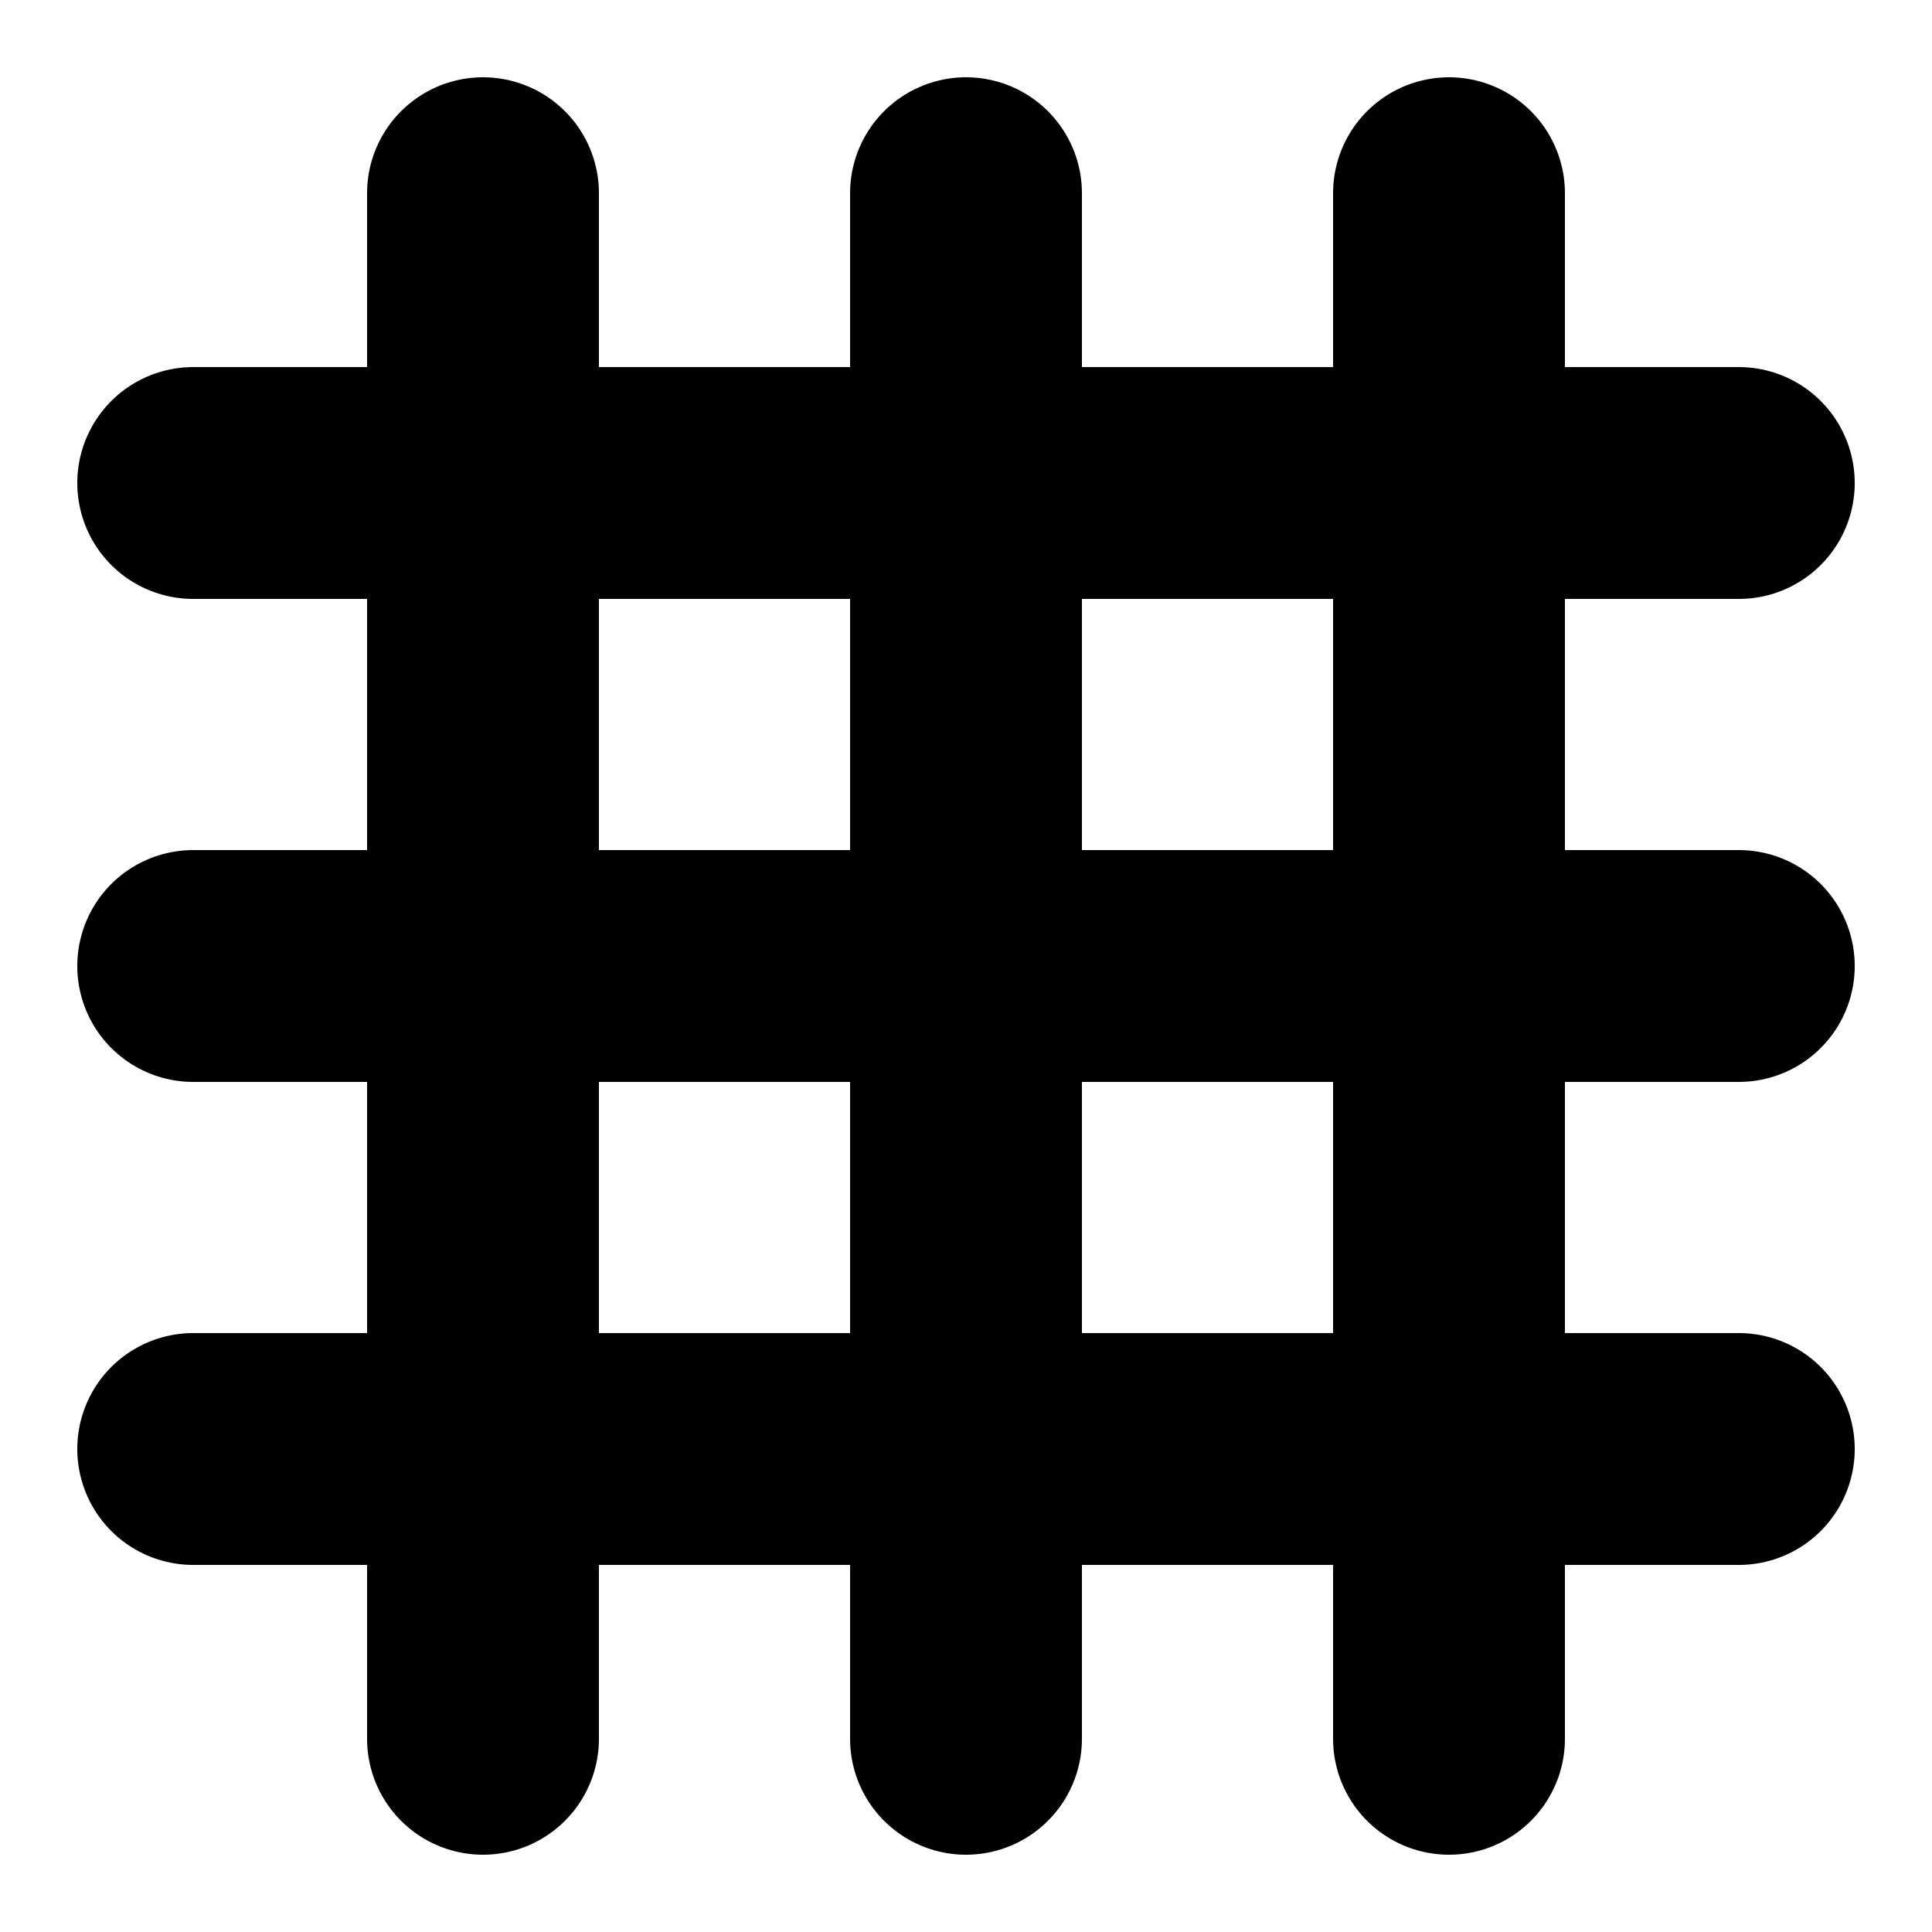
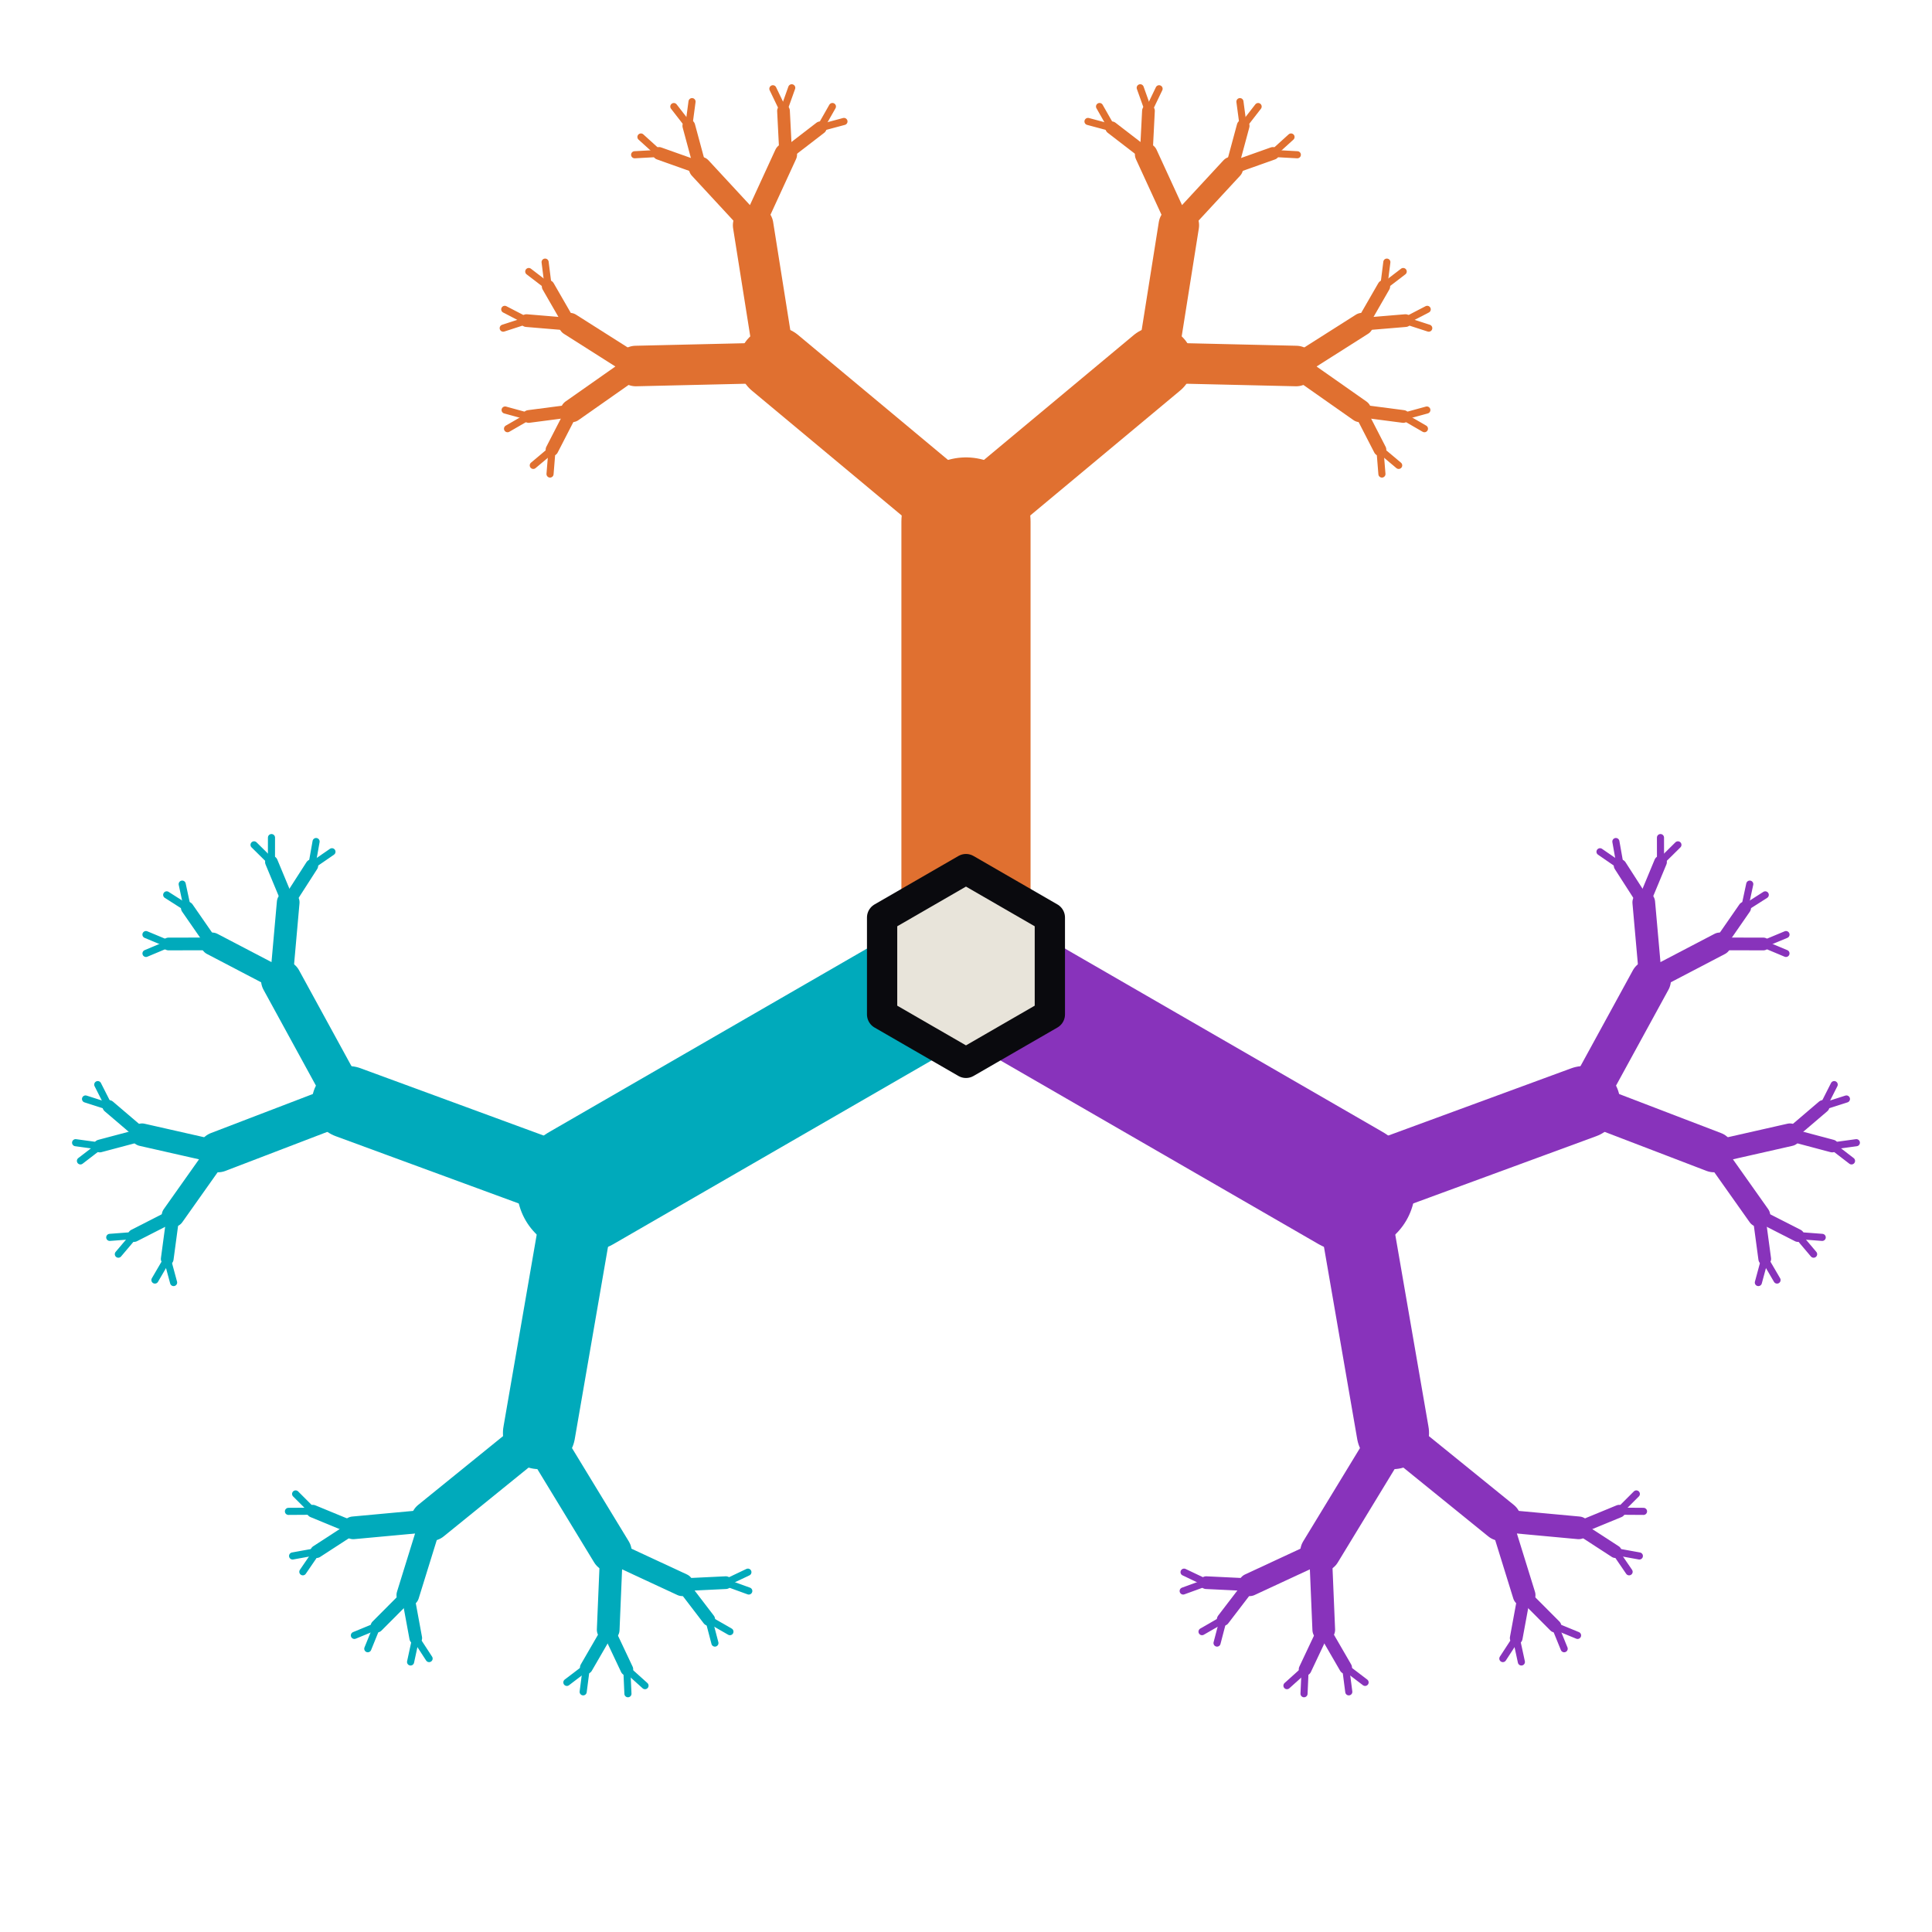
- <svg xmlns="http://www.w3.org/2000/svg" viewBox="0 0 100 100" width="200" height="200" fill="none" stroke="black" stroke-width="12" stroke-linecap="round">
-   <line x1="25" y1="10" x2="25" y2="90" />
-   <line x1="50" y1="10" x2="50" y2="90" />
-   <line x1="75" y1="10" x2="75" y2="90" />
-   <line x1="10" y1="25" x2="90" y2="25" />
-   <line x1="10" y1="50" x2="90" y2="50" />
-   <line x1="10" y1="75" x2="90" y2="75" />
+ <svg xmlns="http://www.w3.org/2000/svg" viewBox="160.68 160.68 478.65 478.65" width="800" height="800" version="1.1" id="svg189">
+   <defs id="defs189" />
+   <line x1="400.00" y1="400.00" x2="400.00" y2="290.00" stroke="#e07030" stroke-width="32.00" stroke-linecap="round" id="line1" />
+   <line x1="400.00" y1="290.00" x2="352.68" y2="250.56" stroke="#e07030" stroke-width="17.92" stroke-linecap="round" id="line2" />
+   <line x1="352.68" y1="250.56" x2="318.20" y2="251.36" stroke="#e07030" stroke-width="10.04" stroke-linecap="round" id="line3" />
+   <line x1="318.20" y1="251.36" x2="302.39" y2="262.46" stroke="#e07030" stroke-width="5.62" stroke-linecap="round" id="line4" />
+   <line x1="302.39" y1="262.46" x2="297.44" y2="272.08" stroke="#e07030" stroke-width="3.15" stroke-linecap="round" id="line5" />
+   <line x1="297.44" y1="272.08" x2="296.95" y2="278.12" stroke="#e07030" stroke-width="1.76" stroke-linecap="round" id="line6" />
+   <line x1="297.44" y1="272.08" x2="292.80" y2="275.98" stroke="#e07030" stroke-width="1.76" stroke-linecap="round" id="line7" />
+   <line x1="302.39" y1="262.46" x2="291.66" y2="263.86" stroke="#e07030" stroke-width="3.15" stroke-linecap="round" id="line8" />
+   <line x1="291.66" y1="263.86" x2="286.42" y2="266.89" stroke="#e07030" stroke-width="1.76" stroke-linecap="round" id="line9" />
+   <line x1="291.66" y1="263.86" x2="285.82" y2="262.26" stroke="#e07030" stroke-width="1.76" stroke-linecap="round" id="line10" />
+   <line x1="318.20" y1="251.36" x2="301.89" y2="241.01" stroke="#e07030" stroke-width="5.62" stroke-linecap="round" id="line11" />
+   <line x1="301.89" y1="241.01" x2="291.11" y2="240.11" stroke="#e07030" stroke-width="3.15" stroke-linecap="round" id="line12" />
+   <line x1="291.11" y1="240.11" x2="285.35" y2="241.98" stroke="#e07030" stroke-width="1.76" stroke-linecap="round" id="line13" />
+   <line x1="291.11" y1="240.11" x2="285.73" y2="237.32" stroke="#e07030" stroke-width="1.76" stroke-linecap="round" id="line14" />
+   <line x1="301.89" y1="241.01" x2="296.49" y2="231.63" stroke="#e07030" stroke-width="3.15" stroke-linecap="round" id="line15" />
+   <line x1="296.49" y1="231.63" x2="291.68" y2="227.95" stroke="#e07030" stroke-width="1.76" stroke-linecap="round" id="line16" />
+   <line x1="296.49" y1="231.63" x2="295.73" y2="225.62" stroke="#e07030" stroke-width="1.76" stroke-linecap="round" id="line17" />
+   <line x1="352.68" y1="250.56" x2="347.27" y2="216.49" stroke="#e07030" stroke-width="10.04" stroke-linecap="round" id="line18" />
+   <line x1="347.27" y1="216.49" x2="334.15" y2="202.31" stroke="#e07030" stroke-width="5.62" stroke-linecap="round" id="line19" />
+   <line x1="334.15" y1="202.31" x2="323.96" y2="198.69" stroke="#e07030" stroke-width="3.15" stroke-linecap="round" id="line20" />
+   <line x1="323.96" y1="198.69" x2="317.91" y2="199.02" stroke="#e07030" stroke-width="1.76" stroke-linecap="round" id="line21" />
+   <line x1="323.96" y1="198.69" x2="319.47" y2="194.62" stroke="#e07030" stroke-width="1.76" stroke-linecap="round" id="line22" />
+   <line x1="334.15" y1="202.31" x2="331.33" y2="191.86" stroke="#e07030" stroke-width="3.15" stroke-linecap="round" id="line23" />
+   <line x1="331.33" y1="191.86" x2="327.62" y2="187.08" stroke="#e07030" stroke-width="1.76" stroke-linecap="round" id="line24" />
+   <line x1="331.33" y1="191.86" x2="332.13" y2="185.86" stroke="#e07030" stroke-width="1.76" stroke-linecap="round" id="line25" />
+   <line x1="347.27" y1="216.49" x2="355.34" y2="198.94" stroke="#e07030" stroke-width="5.62" stroke-linecap="round" id="line26" />
+   <line x1="355.34" y1="198.94" x2="354.79" y2="188.14" stroke="#e07030" stroke-width="3.15" stroke-linecap="round" id="line27" />
+   <line x1="354.79" y1="188.14" x2="352.16" y2="182.67" stroke="#e07030" stroke-width="1.76" stroke-linecap="round" id="line28" />
+   <line x1="354.79" y1="188.14" x2="356.83" y2="182.43" stroke="#e07030" stroke-width="1.76" stroke-linecap="round" id="line29" />
+   <line x1="355.34" y1="198.94" x2="363.91" y2="192.34" stroke="#e07030" stroke-width="3.15" stroke-linecap="round" id="line30" />
+   <line x1="363.91" y1="192.34" x2="366.91" y2="187.07" stroke="#e07030" stroke-width="1.76" stroke-linecap="round" id="line31" />
+   <line x1="363.91" y1="192.34" x2="369.77" y2="190.77" stroke="#e07030" stroke-width="1.76" stroke-linecap="round" id="line32" />
+   <line x1="400.00" y1="290.00" x2="447.32" y2="250.56" stroke="#e07030" stroke-width="17.92" stroke-linecap="round" id="line33" />
+   <line x1="447.32" y1="250.56" x2="452.73" y2="216.49" stroke="#e07030" stroke-width="10.04" stroke-linecap="round" id="line34" />
+   <line x1="452.73" y1="216.49" x2="444.66" y2="198.94" stroke="#e07030" stroke-width="5.62" stroke-linecap="round" id="line35" />
+   <line x1="444.66" y1="198.94" x2="436.09" y2="192.34" stroke="#e07030" stroke-width="3.15" stroke-linecap="round" id="line36" />
+   <line x1="436.09" y1="192.34" x2="430.23" y2="190.77" stroke="#e07030" stroke-width="1.76" stroke-linecap="round" id="line37" />
+   <line x1="436.09" y1="192.34" x2="433.09" y2="187.07" stroke="#e07030" stroke-width="1.76" stroke-linecap="round" id="line38" />
+   <line x1="444.66" y1="198.94" x2="445.21" y2="188.14" stroke="#e07030" stroke-width="3.15" stroke-linecap="round" id="line39" />
+   <line x1="445.21" y1="188.14" x2="443.17" y2="182.43" stroke="#e07030" stroke-width="1.76" stroke-linecap="round" id="line40" />
+   <line x1="445.21" y1="188.14" x2="447.84" y2="182.67" stroke="#e07030" stroke-width="1.76" stroke-linecap="round" id="line41" />
+   <line x1="452.73" y1="216.49" x2="465.85" y2="202.31" stroke="#e07030" stroke-width="5.62" stroke-linecap="round" id="line42" />
+   <line x1="465.85" y1="202.31" x2="468.67" y2="191.86" stroke="#e07030" stroke-width="3.15" stroke-linecap="round" id="line43" />
+   <line x1="468.67" y1="191.86" x2="467.87" y2="185.86" stroke="#e07030" stroke-width="1.76" stroke-linecap="round" id="line44" />
+   <line x1="468.67" y1="191.86" x2="472.38" y2="187.08" stroke="#e07030" stroke-width="1.76" stroke-linecap="round" id="line45" />
+   <line x1="465.85" y1="202.31" x2="476.04" y2="198.69" stroke="#e07030" stroke-width="3.15" stroke-linecap="round" id="line46" />
+   <line x1="476.04" y1="198.69" x2="480.53" y2="194.62" stroke="#e07030" stroke-width="1.76" stroke-linecap="round" id="line47" />
+   <line x1="476.04" y1="198.69" x2="482.09" y2="199.02" stroke="#e07030" stroke-width="1.76" stroke-linecap="round" id="line48" />
+   <line x1="447.32" y1="250.56" x2="481.80" y2="251.36" stroke="#e07030" stroke-width="10.04" stroke-linecap="round" id="line49" />
+   <line x1="481.80" y1="251.36" x2="498.11" y2="241.01" stroke="#e07030" stroke-width="5.62" stroke-linecap="round" id="line50" />
+   <line x1="498.11" y1="241.01" x2="503.51" y2="231.63" stroke="#e07030" stroke-width="3.15" stroke-linecap="round" id="line51" />
+   <line x1="503.51" y1="231.63" x2="504.27" y2="225.62" stroke="#e07030" stroke-width="1.76" stroke-linecap="round" id="line52" />
+   <line x1="503.51" y1="231.63" x2="508.32" y2="227.95" stroke="#e07030" stroke-width="1.76" stroke-linecap="round" id="line53" />
+   <line x1="498.11" y1="241.01" x2="508.89" y2="240.11" stroke="#e07030" stroke-width="3.15" stroke-linecap="round" id="line54" />
+   <line x1="508.89" y1="240.11" x2="514.27" y2="237.32" stroke="#e07030" stroke-width="1.76" stroke-linecap="round" id="line55" />
+   <line x1="508.89" y1="240.11" x2="514.65" y2="241.98" stroke="#e07030" stroke-width="1.76" stroke-linecap="round" id="line56" />
+   <line x1="481.80" y1="251.36" x2="497.61" y2="262.46" stroke="#e07030" stroke-width="5.62" stroke-linecap="round" id="line57" />
+   <line x1="497.61" y1="262.46" x2="508.34" y2="263.86" stroke="#e07030" stroke-width="3.15" stroke-linecap="round" id="line58" />
+   <line x1="508.34" y1="263.86" x2="514.18" y2="262.26" stroke="#e07030" stroke-width="1.76" stroke-linecap="round" id="line59" />
+   <line x1="508.34" y1="263.86" x2="513.58" y2="266.89" stroke="#e07030" stroke-width="1.76" stroke-linecap="round" id="line60" />
+   <line x1="497.61" y1="262.46" x2="502.56" y2="272.08" stroke="#e07030" stroke-width="3.15" stroke-linecap="round" id="line61" />
+   <line x1="502.56" y1="272.08" x2="507.20" y2="275.98" stroke="#e07030" stroke-width="1.76" stroke-linecap="round" id="line62" />
+   <line x1="502.56" y1="272.08" x2="503.05" y2="278.12" stroke="#e07030" stroke-width="1.76" stroke-linecap="round" id="line63" />
+   <line x1="400.00" y1="400.00" x2="495.26" y2="455.00" stroke="#8833bb" stroke-width="32.00" stroke-linecap="round" id="line64" />
+   <line x1="495.26" y1="455.00" x2="553.08" y2="433.75" stroke="#8833bb" stroke-width="17.92" stroke-linecap="round" id="line65" />
+   <line x1="553.08" y1="433.75" x2="569.63" y2="403.48" stroke="#8833bb" stroke-width="10.04" stroke-linecap="round" id="line66" />
+   <line x1="569.63" y1="403.48" x2="567.92" y2="384.24" stroke="#8833bb" stroke-width="5.62" stroke-linecap="round" id="line67" />
+   <line x1="567.92" y1="384.24" x2="562.07" y2="375.14" stroke="#8833bb" stroke-width="3.15" stroke-linecap="round" id="line68" />
+   <line x1="562.07" y1="375.14" x2="557.08" y2="371.70" stroke="#8833bb" stroke-width="1.76" stroke-linecap="round" id="line69" />
+   <line x1="562.07" y1="375.14" x2="561.01" y2="369.17" stroke="#8833bb" stroke-width="1.76" stroke-linecap="round" id="line70" />
+   <line x1="567.92" y1="384.24" x2="572.07" y2="374.25" stroke="#8833bb" stroke-width="3.15" stroke-linecap="round" id="line71" />
+   <line x1="572.07" y1="374.25" x2="572.06" y2="368.19" stroke="#8833bb" stroke-width="1.76" stroke-linecap="round" id="line72" />
+   <line x1="572.07" y1="374.25" x2="576.38" y2="369.99" stroke="#8833bb" stroke-width="1.76" stroke-linecap="round" id="line73" />
+   <line x1="569.63" y1="403.48" x2="586.75" y2="394.53" stroke="#8833bb" stroke-width="5.62" stroke-linecap="round" id="line74" />
+   <line x1="586.75" y1="394.53" x2="592.91" y2="385.64" stroke="#8833bb" stroke-width="3.15" stroke-linecap="round" id="line75" />
+   <line x1="592.91" y1="385.64" x2="594.18" y2="379.72" stroke="#8833bb" stroke-width="1.76" stroke-linecap="round" id="line76" />
+   <line x1="592.91" y1="385.64" x2="598.02" y2="382.38" stroke="#8833bb" stroke-width="1.76" stroke-linecap="round" id="line77" />
+   <line x1="586.75" y1="394.53" x2="597.57" y2="394.55" stroke="#8833bb" stroke-width="3.15" stroke-linecap="round" id="line78" />
+   <line x1="597.57" y1="394.55" x2="603.16" y2="392.22" stroke="#8833bb" stroke-width="1.76" stroke-linecap="round" id="line79" />
+   <line x1="597.57" y1="394.55" x2="603.15" y2="396.89" stroke="#8833bb" stroke-width="1.76" stroke-linecap="round" id="line80" />
+   <line x1="553.08" y1="433.75" x2="585.29" y2="446.09" stroke="#8833bb" stroke-width="10.04" stroke-linecap="round" id="line81" />
+   <line x1="585.29" y1="446.09" x2="604.13" y2="441.82" stroke="#8833bb" stroke-width="5.62" stroke-linecap="round" id="line82" />
+   <line x1="604.13" y1="441.82" x2="612.36" y2="434.80" stroke="#8833bb" stroke-width="3.15" stroke-linecap="round" id="line83" />
+   <line x1="612.36" y1="434.80" x2="615.10" y2="429.39" stroke="#8833bb" stroke-width="1.76" stroke-linecap="round" id="line84" />
+   <line x1="612.36" y1="434.80" x2="618.13" y2="432.95" stroke="#8833bb" stroke-width="1.76" stroke-linecap="round" id="line85" />
+   <line x1="604.13" y1="441.82" x2="614.59" y2="444.60" stroke="#8833bb" stroke-width="3.15" stroke-linecap="round" id="line86" />
+   <line x1="614.59" y1="444.60" x2="620.59" y2="443.78" stroke="#8833bb" stroke-width="1.76" stroke-linecap="round" id="line87" />
+   <line x1="614.59" y1="444.60" x2="619.39" y2="448.29" stroke="#8833bb" stroke-width="1.76" stroke-linecap="round" id="line88" />
+   <line x1="585.29" y1="446.09" x2="596.45" y2="461.86" stroke="#8833bb" stroke-width="5.62" stroke-linecap="round" id="line89" />
+   <line x1="596.45" y1="461.86" x2="606.09" y2="466.78" stroke="#8833bb" stroke-width="3.15" stroke-linecap="round" id="line90" />
+   <line x1="606.09" y1="466.78" x2="612.13" y2="467.24" stroke="#8833bb" stroke-width="1.76" stroke-linecap="round" id="line91" />
+   <line x1="606.09" y1="466.78" x2="610.00" y2="471.40" stroke="#8833bb" stroke-width="1.76" stroke-linecap="round" id="line92" />
+   <line x1="596.45" y1="461.86" x2="597.89" y2="472.58" stroke="#8833bb" stroke-width="3.15" stroke-linecap="round" id="line93" />
+   <line x1="597.89" y1="472.58" x2="600.94" y2="477.81" stroke="#8833bb" stroke-width="1.76" stroke-linecap="round" id="line94" />
+   <line x1="597.89" y1="472.58" x2="596.31" y2="478.43" stroke="#8833bb" stroke-width="1.76" stroke-linecap="round" id="line95" />
+   <line x1="495.26" y1="455.00" x2="505.76" y2="515.70" stroke="#8833bb" stroke-width="17.92" stroke-linecap="round" id="line96" />
+   <line x1="505.76" y1="515.70" x2="532.56" y2="537.42" stroke="#8833bb" stroke-width="10.04" stroke-linecap="round" id="line97" />
+   <line x1="532.56" y1="537.42" x2="551.80" y2="539.20" stroke="#8833bb" stroke-width="5.62" stroke-linecap="round" id="line98" />
+   <line x1="551.80" y1="539.20" x2="561.80" y2="535.08" stroke="#8833bb" stroke-width="3.15" stroke-linecap="round" id="line99" />
+   <line x1="561.80" y1="535.08" x2="566.08" y2="530.80" stroke="#8833bb" stroke-width="1.76" stroke-linecap="round" id="line100" />
+   <line x1="561.80" y1="535.08" x2="567.86" y2="535.12" stroke="#8833bb" stroke-width="1.76" stroke-linecap="round" id="line101" />
+   <line x1="551.80" y1="539.20" x2="560.87" y2="545.09" stroke="#8833bb" stroke-width="3.15" stroke-linecap="round" id="line102" />
+   <line x1="560.87" y1="545.09" x2="566.83" y2="546.17" stroke="#8833bb" stroke-width="1.76" stroke-linecap="round" id="line103" />
+   <line x1="560.87" y1="545.09" x2="564.29" y2="550.09" stroke="#8833bb" stroke-width="1.76" stroke-linecap="round" id="line104" />
+   <line x1="532.56" y1="537.42" x2="538.28" y2="555.87" stroke="#8833bb" stroke-width="5.62" stroke-linecap="round" id="line105" />
+   <line x1="538.28" y1="555.87" x2="545.92" y2="563.54" stroke="#8833bb" stroke-width="3.15" stroke-linecap="round" id="line106" />
+   <line x1="545.92" y1="563.54" x2="551.52" y2="565.85" stroke="#8833bb" stroke-width="1.76" stroke-linecap="round" id="line107" />
+   <line x1="545.92" y1="563.54" x2="548.20" y2="569.15" stroke="#8833bb" stroke-width="1.76" stroke-linecap="round" id="line108" />
+   <line x1="538.28" y1="555.87" x2="536.32" y2="566.51" stroke="#8833bb" stroke-width="3.15" stroke-linecap="round" id="line109" />
+   <line x1="536.32" y1="566.51" x2="537.60" y2="572.43" stroke="#8833bb" stroke-width="1.76" stroke-linecap="round" id="line110" />
+   <line x1="536.32" y1="566.51" x2="533.01" y2="571.59" stroke="#8833bb" stroke-width="1.76" stroke-linecap="round" id="line111" />
+   <line x1="505.76" y1="515.70" x2="487.83" y2="545.16" stroke="#8833bb" stroke-width="10.04" stroke-linecap="round" id="line112" />
+   <line x1="487.83" y1="545.16" x2="488.64" y2="564.46" stroke="#8833bb" stroke-width="5.62" stroke-linecap="round" id="line113" />
+   <line x1="488.64" y1="564.46" x2="494.06" y2="573.82" stroke="#8833bb" stroke-width="3.15" stroke-linecap="round" id="line114" />
+   <line x1="494.06" y1="573.82" x2="498.88" y2="577.49" stroke="#8833bb" stroke-width="1.76" stroke-linecap="round" id="line115" />
+   <line x1="494.06" y1="573.82" x2="494.84" y2="579.83" stroke="#8833bb" stroke-width="1.76" stroke-linecap="round" id="line116" />
+   <line x1="488.64" y1="564.46" x2="484.02" y2="574.25" stroke="#8833bb" stroke-width="3.15" stroke-linecap="round" id="line117" />
+   <line x1="484.02" y1="574.25" x2="483.75" y2="580.30" stroke="#8833bb" stroke-width="1.76" stroke-linecap="round" id="line118" />
+   <line x1="484.02" y1="574.25" x2="479.52" y2="578.30" stroke="#8833bb" stroke-width="1.76" stroke-linecap="round" id="line119" />
+   <line x1="487.83" y1="545.16" x2="470.31" y2="553.30" stroke="#8833bb" stroke-width="5.62" stroke-linecap="round" id="line120" />
+   <line x1="470.31" y1="553.30" x2="463.73" y2="561.90" stroke="#8833bb" stroke-width="3.15" stroke-linecap="round" id="line121" />
+   <line x1="463.73" y1="561.90" x2="462.20" y2="567.75" stroke="#8833bb" stroke-width="1.76" stroke-linecap="round" id="line122" />
+   <line x1="463.73" y1="561.90" x2="458.48" y2="564.92" stroke="#8833bb" stroke-width="1.76" stroke-linecap="round" id="line123" />
+   <line x1="470.31" y1="553.30" x2="459.50" y2="552.78" stroke="#8833bb" stroke-width="3.15" stroke-linecap="round" id="line124" />
+   <line x1="459.50" y1="552.78" x2="453.81" y2="554.85" stroke="#8833bb" stroke-width="1.76" stroke-linecap="round" id="line125" />
+   <line x1="459.50" y1="552.78" x2="454.03" y2="550.18" stroke="#8833bb" stroke-width="1.76" stroke-linecap="round" id="line126" />
+   <line x1="400.00" y1="400.00" x2="304.74" y2="455.00" stroke="#00aabb" stroke-width="32.00" stroke-linecap="round" id="line127" />
+   <line x1="304.74" y1="455.00" x2="294.24" y2="515.70" stroke="#00aabb" stroke-width="17.92" stroke-linecap="round" id="line128" />
+   <line x1="294.24" y1="515.70" x2="312.17" y2="545.16" stroke="#00aabb" stroke-width="10.04" stroke-linecap="round" id="line129" />
+   <line x1="312.17" y1="545.16" x2="329.69" y2="553.30" stroke="#00aabb" stroke-width="5.62" stroke-linecap="round" id="line130" />
+   <line x1="329.69" y1="553.30" x2="340.50" y2="552.78" stroke="#00aabb" stroke-width="3.15" stroke-linecap="round" id="line131" />
+   <line x1="340.50" y1="552.78" x2="345.97" y2="550.18" stroke="#00aabb" stroke-width="1.76" stroke-linecap="round" id="line132" />
+   <line x1="340.50" y1="552.78" x2="346.19" y2="554.85" stroke="#00aabb" stroke-width="1.76" stroke-linecap="round" id="line133" />
+   <line x1="329.69" y1="553.30" x2="336.27" y2="561.90" stroke="#00aabb" stroke-width="3.15" stroke-linecap="round" id="line134" />
+   <line x1="336.27" y1="561.90" x2="341.52" y2="564.92" stroke="#00aabb" stroke-width="1.76" stroke-linecap="round" id="line135" />
+   <line x1="336.27" y1="561.90" x2="337.80" y2="567.75" stroke="#00aabb" stroke-width="1.76" stroke-linecap="round" id="line136" />
+   <line x1="312.17" y1="545.16" x2="311.36" y2="564.46" stroke="#00aabb" stroke-width="5.62" stroke-linecap="round" id="line137" />
+   <line x1="311.36" y1="564.46" x2="315.98" y2="574.25" stroke="#00aabb" stroke-width="3.15" stroke-linecap="round" id="line138" />
+   <line x1="315.98" y1="574.25" x2="320.48" y2="578.30" stroke="#00aabb" stroke-width="1.76" stroke-linecap="round" id="line139" />
+   <line x1="315.98" y1="574.25" x2="316.25" y2="580.30" stroke="#00aabb" stroke-width="1.76" stroke-linecap="round" id="line140" />
+   <line x1="311.36" y1="564.46" x2="305.94" y2="573.82" stroke="#00aabb" stroke-width="3.15" stroke-linecap="round" id="line141" />
+   <line x1="305.94" y1="573.82" x2="305.16" y2="579.83" stroke="#00aabb" stroke-width="1.76" stroke-linecap="round" id="line142" />
+   <line x1="305.94" y1="573.82" x2="301.12" y2="577.49" stroke="#00aabb" stroke-width="1.76" stroke-linecap="round" id="line143" />
+   <line x1="294.24" y1="515.70" x2="267.44" y2="537.42" stroke="#00aabb" stroke-width="10.04" stroke-linecap="round" id="line144" />
+   <line x1="267.44" y1="537.42" x2="261.72" y2="555.87" stroke="#00aabb" stroke-width="5.62" stroke-linecap="round" id="line145" />
+   <line x1="261.72" y1="555.87" x2="263.68" y2="566.51" stroke="#00aabb" stroke-width="3.15" stroke-linecap="round" id="line146" />
+   <line x1="263.68" y1="566.51" x2="266.99" y2="571.59" stroke="#00aabb" stroke-width="1.76" stroke-linecap="round" id="line147" />
+   <line x1="263.68" y1="566.51" x2="262.40" y2="572.43" stroke="#00aabb" stroke-width="1.76" stroke-linecap="round" id="line148" />
+   <line x1="261.72" y1="555.87" x2="254.08" y2="563.54" stroke="#00aabb" stroke-width="3.15" stroke-linecap="round" id="line149" />
+   <line x1="254.08" y1="563.54" x2="251.80" y2="569.15" stroke="#00aabb" stroke-width="1.76" stroke-linecap="round" id="line150" />
+   <line x1="254.08" y1="563.54" x2="248.48" y2="565.85" stroke="#00aabb" stroke-width="1.76" stroke-linecap="round" id="line151" />
+   <line x1="267.44" y1="537.42" x2="248.20" y2="539.20" stroke="#00aabb" stroke-width="5.62" stroke-linecap="round" id="line152" />
+   <line x1="248.20" y1="539.20" x2="239.13" y2="545.09" stroke="#00aabb" stroke-width="3.15" stroke-linecap="round" id="line153" />
+   <line x1="239.13" y1="545.09" x2="235.71" y2="550.09" stroke="#00aabb" stroke-width="1.76" stroke-linecap="round" id="line154" />
+   <line x1="239.13" y1="545.09" x2="233.17" y2="546.17" stroke="#00aabb" stroke-width="1.76" stroke-linecap="round" id="line155" />
+   <line x1="248.20" y1="539.20" x2="238.20" y2="535.08" stroke="#00aabb" stroke-width="3.15" stroke-linecap="round" id="line156" />
+   <line x1="238.20" y1="535.08" x2="232.14" y2="535.12" stroke="#00aabb" stroke-width="1.76" stroke-linecap="round" id="line157" />
+   <line x1="238.20" y1="535.08" x2="233.92" y2="530.80" stroke="#00aabb" stroke-width="1.76" stroke-linecap="round" id="line158" />
+   <line x1="304.74" y1="455.00" x2="246.92" y2="433.75" stroke="#00aabb" stroke-width="17.92" stroke-linecap="round" id="line159" />
+   <line x1="246.92" y1="433.75" x2="214.71" y2="446.09" stroke="#00aabb" stroke-width="10.04" stroke-linecap="round" id="line160" />
+   <line x1="214.71" y1="446.09" x2="203.55" y2="461.86" stroke="#00aabb" stroke-width="5.62" stroke-linecap="round" id="line161" />
+   <line x1="203.55" y1="461.86" x2="202.11" y2="472.58" stroke="#00aabb" stroke-width="3.15" stroke-linecap="round" id="line162" />
+   <line x1="202.11" y1="472.58" x2="203.69" y2="478.43" stroke="#00aabb" stroke-width="1.76" stroke-linecap="round" id="line163" />
+   <line x1="202.11" y1="472.58" x2="199.06" y2="477.81" stroke="#00aabb" stroke-width="1.76" stroke-linecap="round" id="line164" />
+   <line x1="203.55" y1="461.86" x2="193.91" y2="466.78" stroke="#00aabb" stroke-width="3.15" stroke-linecap="round" id="line165" />
+   <line x1="193.91" y1="466.78" x2="190.00" y2="471.40" stroke="#00aabb" stroke-width="1.76" stroke-linecap="round" id="line166" />
+   <line x1="193.91" y1="466.78" x2="187.87" y2="467.24" stroke="#00aabb" stroke-width="1.76" stroke-linecap="round" id="line167" />
+   <line x1="214.71" y1="446.09" x2="195.87" y2="441.82" stroke="#00aabb" stroke-width="5.62" stroke-linecap="round" id="line168" />
+   <line x1="195.87" y1="441.82" x2="185.41" y2="444.60" stroke="#00aabb" stroke-width="3.15" stroke-linecap="round" id="line169" />
+   <line x1="185.41" y1="444.60" x2="180.61" y2="448.29" stroke="#00aabb" stroke-width="1.76" stroke-linecap="round" id="line170" />
+   <line x1="185.41" y1="444.60" x2="179.41" y2="443.78" stroke="#00aabb" stroke-width="1.76" stroke-linecap="round" id="line171" />
+   <line x1="195.87" y1="441.82" x2="187.64" y2="434.80" stroke="#00aabb" stroke-width="3.15" stroke-linecap="round" id="line172" />
+   <line x1="187.64" y1="434.80" x2="181.87" y2="432.95" stroke="#00aabb" stroke-width="1.76" stroke-linecap="round" id="line173" />
+   <line x1="187.64" y1="434.80" x2="184.90" y2="429.39" stroke="#00aabb" stroke-width="1.76" stroke-linecap="round" id="line174" />
+   <line x1="246.92" y1="433.75" x2="230.37" y2="403.48" stroke="#00aabb" stroke-width="10.04" stroke-linecap="round" id="line175" />
+   <line x1="230.37" y1="403.48" x2="213.25" y2="394.53" stroke="#00aabb" stroke-width="5.62" stroke-linecap="round" id="line176" />
+   <line x1="213.25" y1="394.53" x2="202.43" y2="394.55" stroke="#00aabb" stroke-width="3.15" stroke-linecap="round" id="line177" />
+   <line x1="202.43" y1="394.55" x2="196.85" y2="396.89" stroke="#00aabb" stroke-width="1.76" stroke-linecap="round" id="line178" />
+   <line x1="202.43" y1="394.55" x2="196.84" y2="392.22" stroke="#00aabb" stroke-width="1.76" stroke-linecap="round" id="line179" />
+   <line x1="213.25" y1="394.53" x2="207.09" y2="385.64" stroke="#00aabb" stroke-width="3.15" stroke-linecap="round" id="line180" />
+   <line x1="207.09" y1="385.64" x2="201.98" y2="382.38" stroke="#00aabb" stroke-width="1.76" stroke-linecap="round" id="line181" />
+   <line x1="207.09" y1="385.64" x2="205.82" y2="379.72" stroke="#00aabb" stroke-width="1.76" stroke-linecap="round" id="line182" />
+   <line x1="230.37" y1="403.48" x2="232.08" y2="384.24" stroke="#00aabb" stroke-width="5.62" stroke-linecap="round" id="line183" />
+   <line x1="232.08" y1="384.24" x2="227.93" y2="374.25" stroke="#00aabb" stroke-width="3.15" stroke-linecap="round" id="line184" />
+   <line x1="227.93" y1="374.25" x2="223.62" y2="369.99" stroke="#00aabb" stroke-width="1.76" stroke-linecap="round" id="line185" />
+   <line x1="227.93" y1="374.25" x2="227.94" y2="368.19" stroke="#00aabb" stroke-width="1.76" stroke-linecap="round" id="line186" />
+   <line x1="232.08" y1="384.24" x2="237.93" y2="375.14" stroke="#00aabb" stroke-width="3.15" stroke-linecap="round" id="line187" />
+   <line x1="237.93" y1="375.14" x2="238.99" y2="369.17" stroke="#00aabb" stroke-width="1.76" stroke-linecap="round" id="line188" />
+   <line x1="237.93" y1="375.14" x2="242.92" y2="371.70" stroke="#00aabb" stroke-width="1.76" stroke-linecap="round" id="line189" />
+   <polygon points="420.78,412.00 400.00,424.00 379.22,412.00 379.22,388.00 400.00,376.00 420.78,388.00" fill="#e8e4da" stroke="#0a0a0e" stroke-width="7.5" stroke-linejoin="round" id="polygon189" />
</svg>
